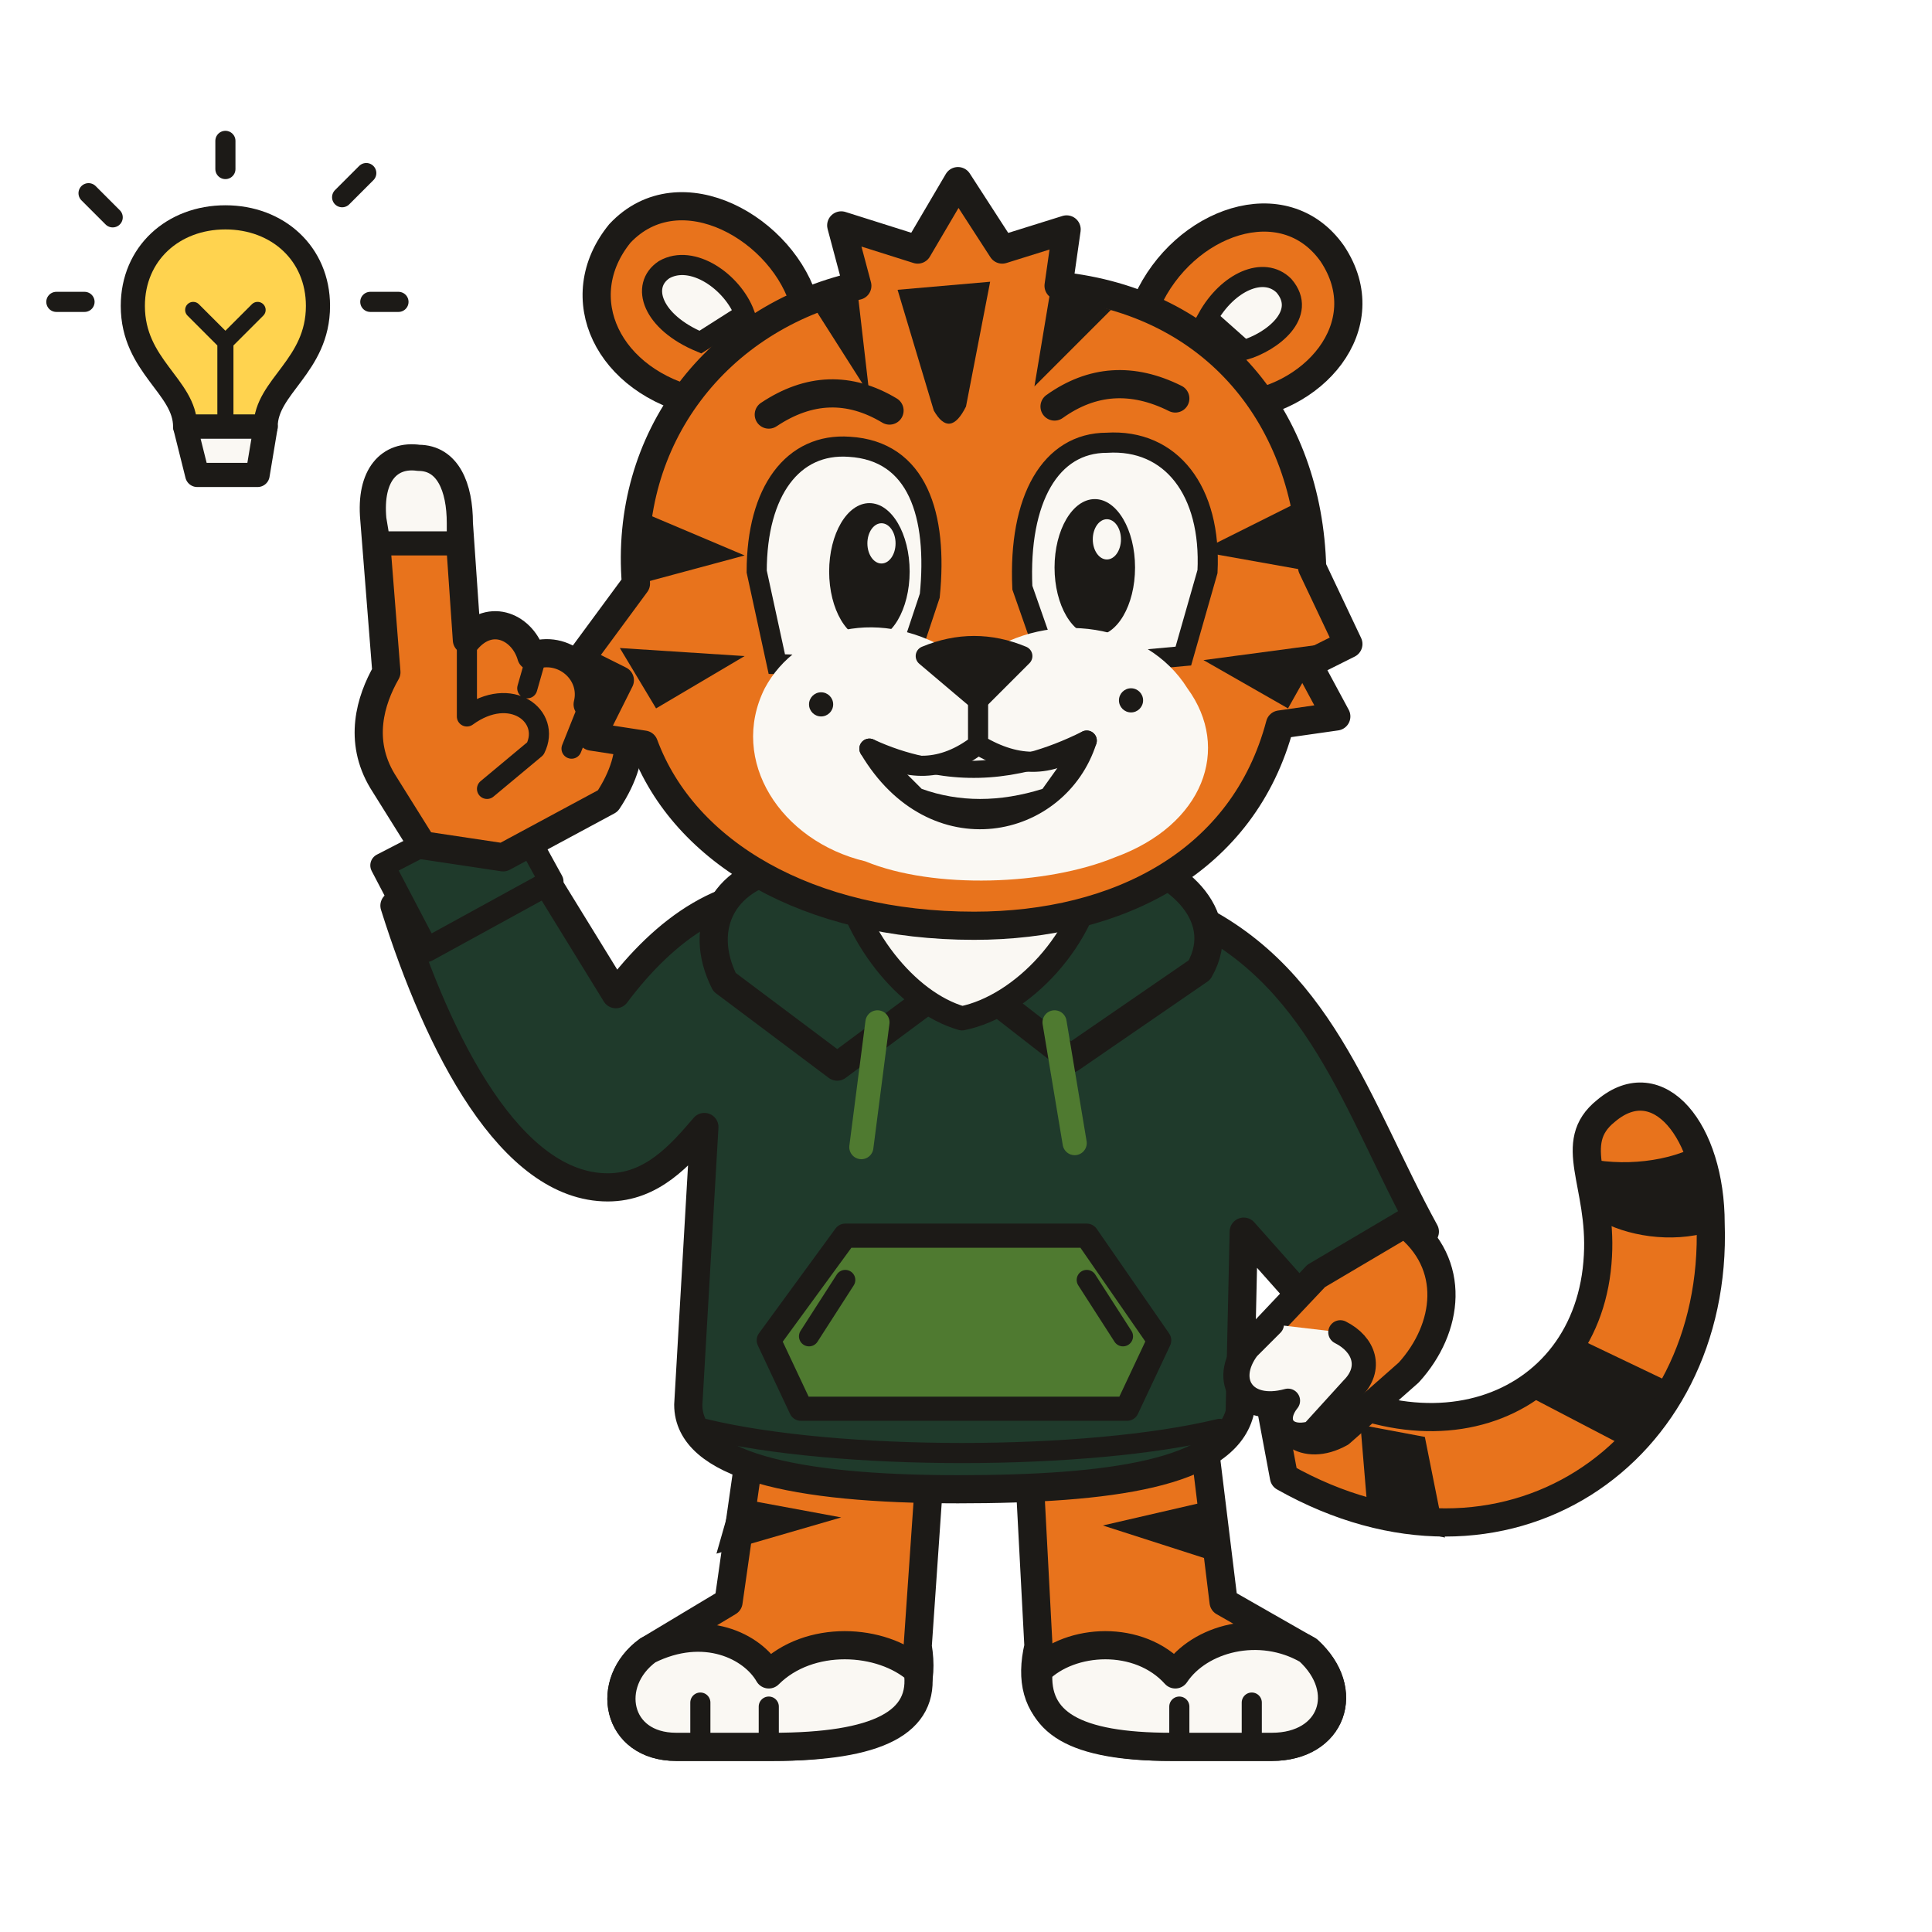
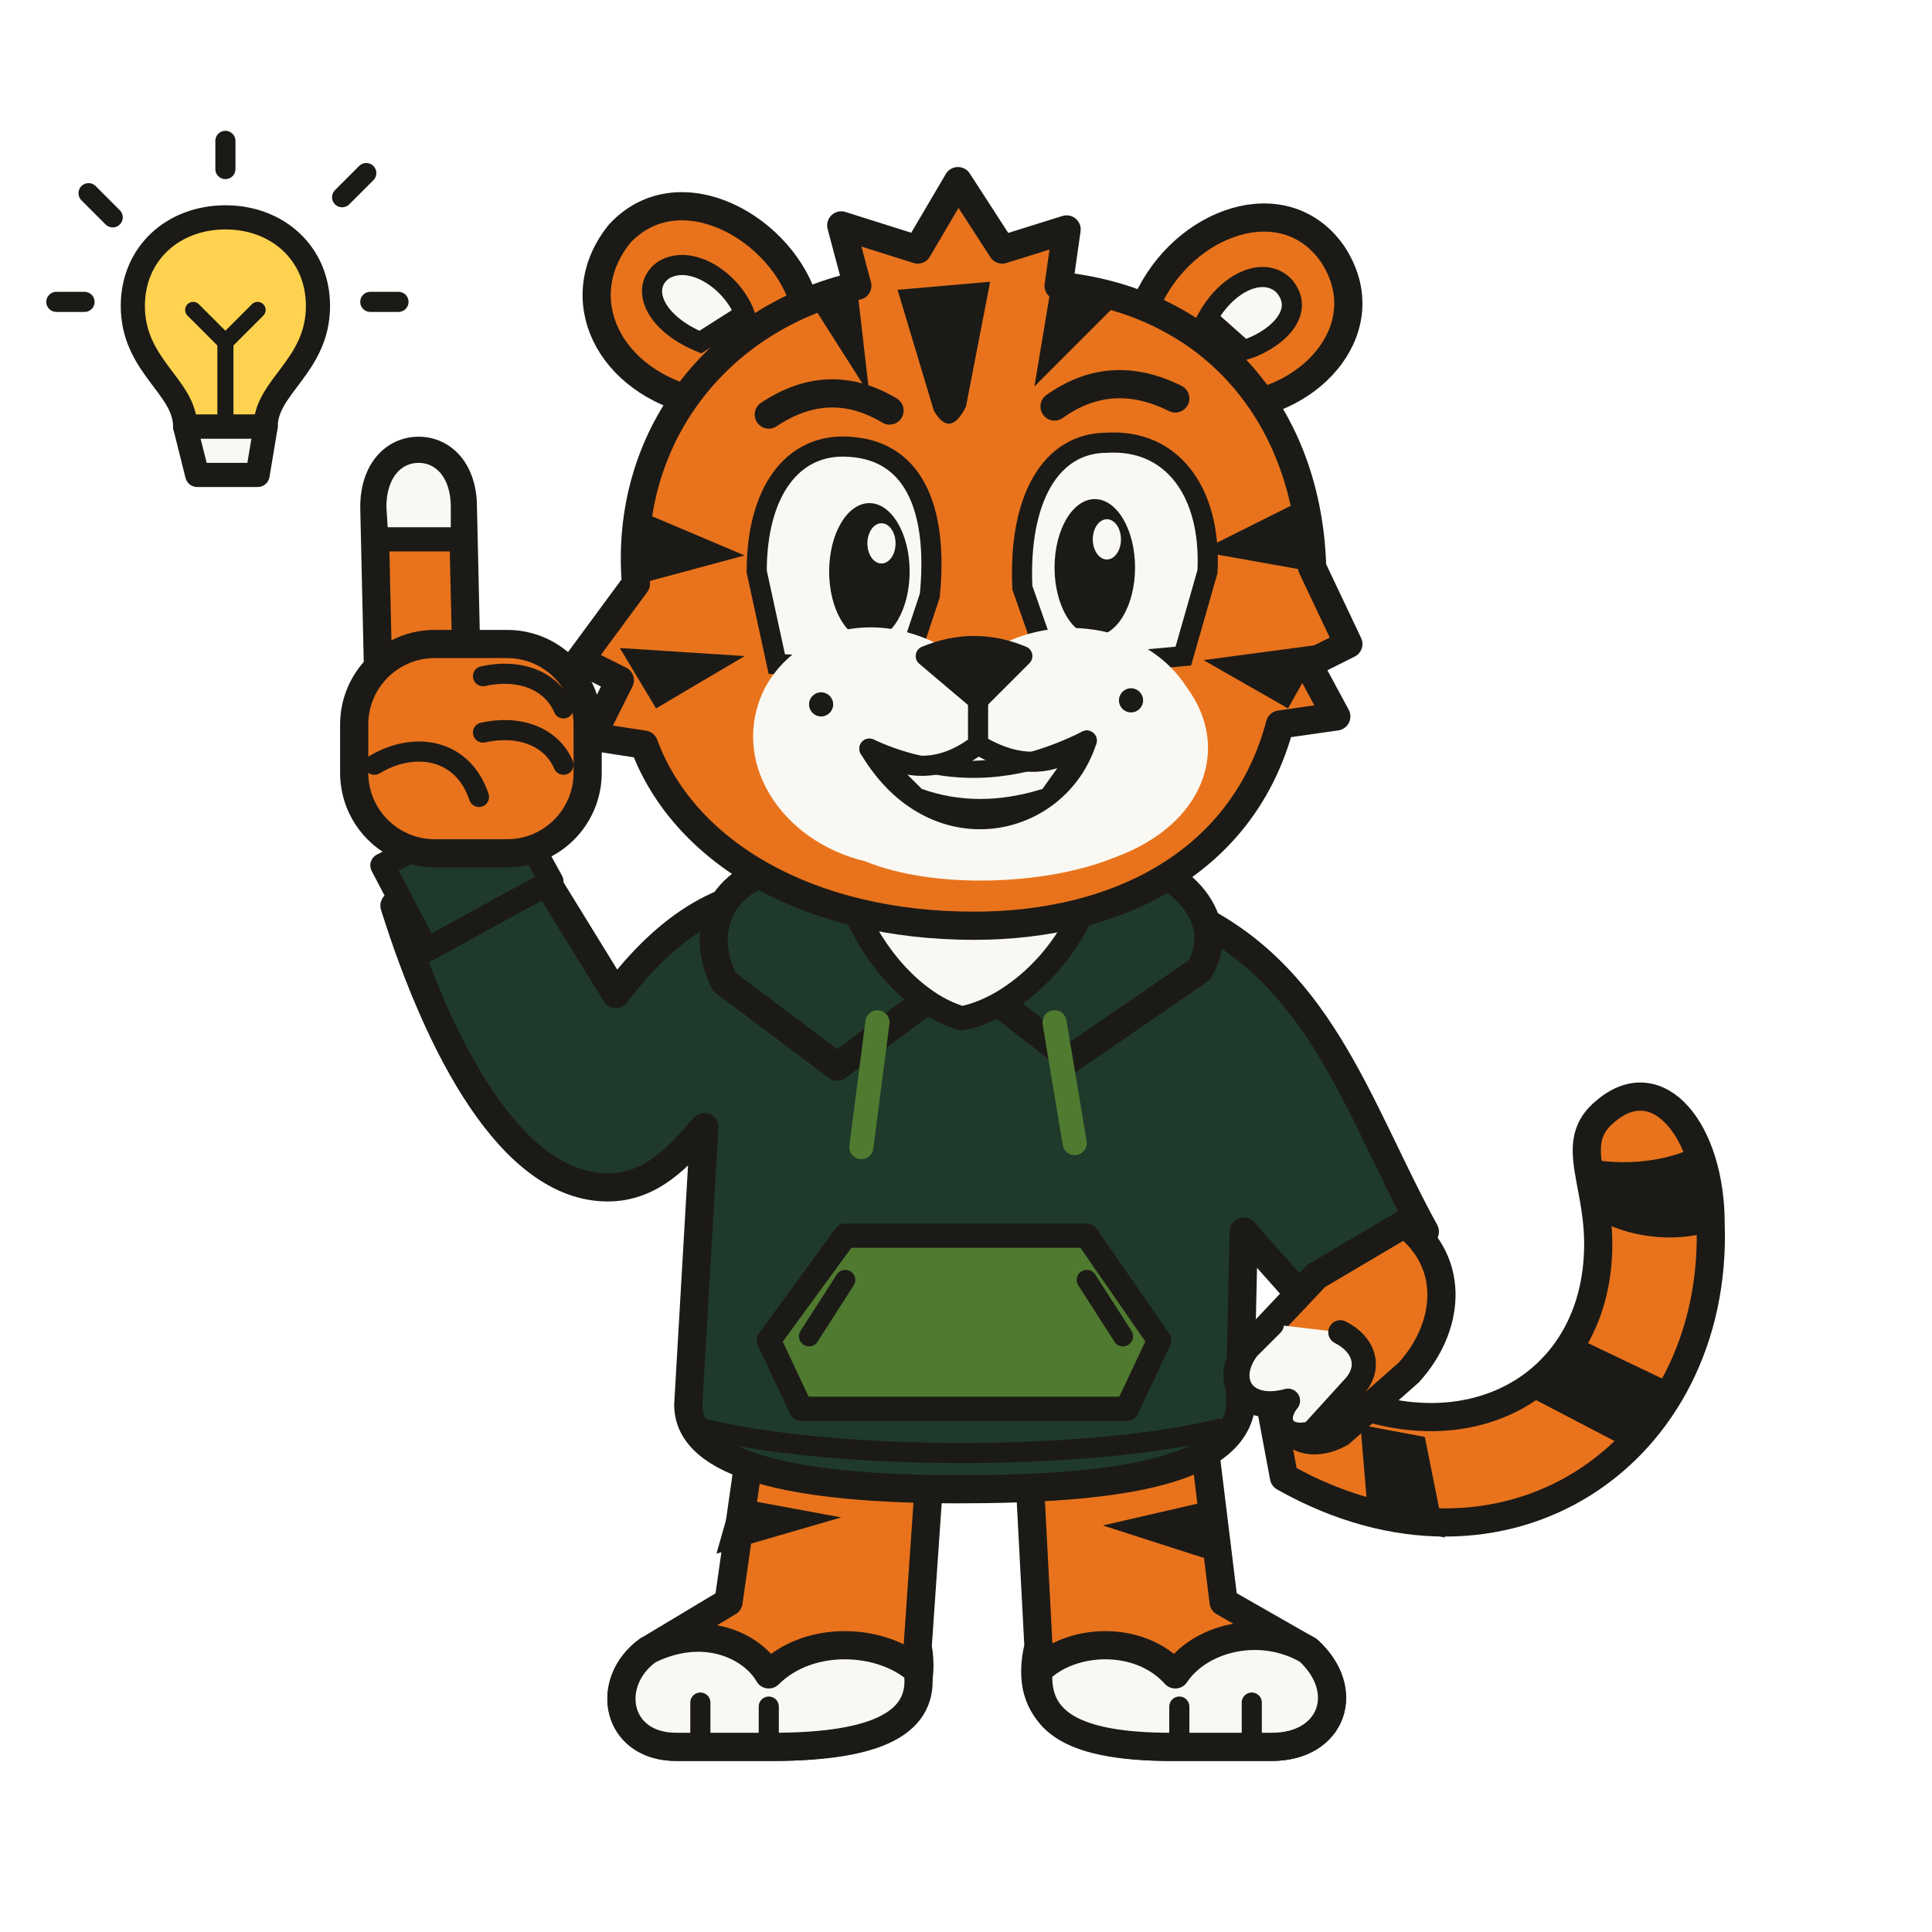
<svg xmlns="http://www.w3.org/2000/svg" width="480" height="480" viewBox="16 16 480 480" fill="none">
  <g id="Generated illustration">
    <g id="tail">
      <path id="Vector" d="M329 351C368 383 411 367 413 328C414 310 405 300 415 292C428 281 441 297 441 320C443 377 390 414 335 383L329 351Z" fill="#E8731C" stroke-width="7" stroke-linecap="round" stroke-linejoin="round" stroke="#1C1A17" />
      <path id="Vector_2" d="M407 303C417 306 429 305 437 301C440 308 441 315 441 322C431 325 420 323 413 319L407 303Z" fill="#1C1A17" />
      <path id="Vector_3" d="M407 348L430 359L419 375L396 363L407 348Z" fill="#1C1A17" />
      <path id="Vector_4" d="M370 373L375 398L356 394L354 370L370 373Z" fill="#1C1A17" />
    </g>
    <g id="legs">
      <path id="Vector_5" d="M204 365L248 367L244 425C247 443 234 450 208 450H184C169 450 166 434 177 426L197 414L204 365Z" fill="#E8731C" stroke-width="7" stroke-linejoin="round" stroke="#1C1A17" />
      <path id="Vector_6" d="M271 368L314 365L320 414L341 426C352 436 347 450 332 450H307C281 450 270 442 274 425L271 368Z" fill="#E8731C" stroke-width="7" stroke-linejoin="round" stroke="#1C1A17" />
      <path id="Vector_7" d="M198 388L225 393L194 402L198 388Z" fill="#1C1A17" />
      <path id="Vector_8" d="M316 389L290 395L318 404L316 389Z" fill="#1C1A17" />
      <path id="Vector_9" d="M177 426C191 419 203 425 207 432C217 422 235 423 244 431C246 444 234 450 208 450H184C169 450 166 434 177 426Z" fill="#FAF8F3" stroke-width="7" stroke-linejoin="round" stroke="#1C1A17" />
      <path id="Vector_10" d="M274 431C282 423 299 422 308 432C314 423 329 419 341 426C352 436 347 450 332 450H307C283 450 273 444 274 431Z" fill="#FAF8F3" stroke-width="7" stroke-linejoin="round" stroke="#1C1A17" />
      <path id="Vector_11" d="M190 439V447M207 440V447M309 440V447M327 439V447" stroke-width="5" stroke-linecap="round" stroke="#1C1A17" />
    </g>
    <g id="hoodie">
      <path id="Vector_12" d="M216 238C197 235 181 247 169 263L145 224L114 241C125 276 143 311 167 311C178 311 185 303 191 296L187 365C187 380 213 386 254 386C292 386 320 382 324 367L325 322L341 340L370 322C353 291 344 257 309 242L216 238Z" fill="#1F3A2B" stroke-width="7" stroke-linecap="round" stroke-linejoin="round" stroke="#1C1A17" />
      <path id="Vector_13" d="M213 231C196 233 189 246 196 260L224 281L255 258L282 279L314 257C322 243 307 231 294 229L213 231Z" fill="#1F3A2B" stroke-width="7" stroke-linejoin="round" stroke="#1C1A17" />
      <path id="Vector_14" d="M225 231H288C286 249 270 266 255 269C241 265 228 248 225 231Z" fill="#FAF8F3" stroke-width="6" stroke-linejoin="round" stroke="#1C1A17" />
      <path id="Vector_15" d="M226 323H286L304 349L296 366H215L207 349L226 323Z" fill="#4F7A30" stroke-width="6" stroke-linejoin="round" stroke="#1C1A17" />
      <path id="Vector_16" d="M226 334L217 348M286 334L295 348M191 371C224 379 286 379 319 371" stroke-width="5" stroke-linecap="round" stroke="#1C1A17" />
      <path id="Vector_17" d="M234 270L230 301M278 270L283 300" stroke-width="6" stroke-linecap="round" stroke="#4F7A30" />
      <path id="Vector_18" d="M111 231L142 215L153 235L122 252L111 231Z" fill="#1F3A2B" stroke-width="6" stroke-linejoin="round" stroke="#1C1A17" />
    </g>
    <g id="resting-paw">
      <path id="Vector_19" d="M343 333L365 320C378 330 376 346 366 357L349 372C340 377 333 371 336 364C325 367 320 359 326 351L343 333Z" fill="#E8731C" stroke-width="7" stroke-linejoin="round" stroke="#1C1A17" />
      <path id="Vector_20" d="M349 347C355 350 357 356 352 361L342 372C335 374 332 369 336 364C325 367 320 359 326 351L332 345" fill="#FAF8F3" stroke-width="6" stroke-linecap="round" stroke-linejoin="round" stroke="#1C1A17" />
    </g>
    <g id="tip-paw">
-       <path id="Vector_21" d="M121 226L111 210C105 200 108 190 112 183L109 145C108 134 113 129 120 130C127 130 130 137 130 146L132 175C138 168 146 172 148 179C156 176 164 183 162 191C174 191 175 203 167 215L141 229L121 226Z" fill="#E8731C" stroke-width="7" stroke-linecap="round" stroke-linejoin="round" stroke="#1C1A17" />
-       <path id="Vector_22" d="M110 151L109 145C108 134 113 129 120 130C127 130 130 137 130 146V151H110Z" fill="#FAF8F3" stroke-width="6" stroke-linejoin="round" stroke="#1C1A17" />
-       <path id="Vector_23" d="M132 177V194C143 186 153 194 149 202L137 212M149 180L147 187M162 192L158 202" stroke-width="5" stroke-linecap="round" stroke-linejoin="round" stroke="#1C1A17" />
+       <path id="finger" d="M110 186L109 142C109 133 114 128 120 128C126 128 131 133 131 142L132 186Z" fill="#E8731C" stroke-width="7" stroke-linecap="round" stroke-linejoin="round" stroke="#1C1A17" />
+       <path id="finger-tip" d="M109.5 150L109 142C109 133 114 128 120 128C126 128 131 133 131 142L131 150Z" fill="#FAF8F3" stroke-width="6" stroke-linejoin="round" stroke="#1C1A17" />
+       <rect id="fist" x="104" y="176" width="58" height="52" rx="20" fill="#E8731C" stroke-width="7" stroke-linejoin="round" stroke="#1C1A17" />
+       <path id="fist-lines" d="M136 184C145 182 153 185 156 192M136 198C145 196 153 199 156 206M109 206C119 200 131 202 135 214" stroke-width="5" stroke-linecap="round" stroke-linejoin="round" stroke="#1C1A17" />
    </g>
    <g id="ears">
      <path id="Vector_24" d="M190 116C167 111 157 90 170 74C185 58 211 73 216 92L190 116Z" fill="#E8731C" stroke-width="7" stroke="#1C1A17" />
      <path id="Vector_25" d="M190 101C178 96 175 87 181 83C188 79 198 86 201 94L190 101Z" fill="#FAF8F3" stroke-width="5" stroke="#1C1A17" />
      <path id="Vector_26" d="M301 91C310 71 335 62 347 79C359 97 342 116 322 117L301 91Z" fill="#E8731C" stroke-width="7" stroke="#1C1A17" />
      <path id="Vector_27" d="M316 95C321 86 330 82 335 87C341 94 332 101 325 103L316 95Z" fill="#FAF8F3" stroke-width="5" stroke="#1C1A17" />
    </g>
    <g id="head">
      <path id="Vector_28" d="M174 161C171 125 194 95 229 87L225 72L244 78L254 61L265 78L281 73L279 87C318 91 341 120 342 157L351 176L341 181L348 194L334 196C325 230 294 246 258 246C217 246 186 228 176 201L163 199L170 185L160 180L174 161Z" fill="#E8731C" stroke-width="7" stroke-linecap="round" stroke-linejoin="round" stroke="#1C1A17" />
      <path id="Vector_29" d="M239 88L248 118C250.667 122.667 253.333 122.333 256 117L262 86L239 88ZM277 88L273 112L292 93L277 88ZM218 92L232 114L229 88L218 92Z" fill="#1C1A17" />
      <path id="Vector_30" d="M175 143L201 154L175 161V143ZM170 177L201 179L179 192L170 177ZM340 140L314 153L342 158L340 140ZM345 176L315 180L336 192L345 176Z" fill="#1C1A17" />
      <path id="Vector_31" d="M204 158C204 138 213 126 227 127C244 128 249 144 247 164L241 182L209 181L204 158Z" fill="#FAF8F3" stroke-width="5" stroke="#1C1A17" />
      <path id="Vector_32" d="M270 162C269 140 277 126 291 126C307 125 317 138 316 158L310 179L277 182L270 162Z" fill="#FAF8F3" stroke-width="5" stroke="#1C1A17" />
      <path id="Vector_33" d="M232 175C237.523 175 242 167.389 242 158C242 148.611 237.523 141 232 141C226.477 141 222 148.611 222 158C222 167.389 226.477 175 232 175Z" fill="#1C1A17" />
      <path id="Vector_34" d="M288 174C293.523 174 298 166.389 298 157C298 147.611 293.523 140 288 140C282.477 140 278 147.611 278 157C278 166.389 282.477 174 288 174Z" fill="#1C1A17" />
      <path id="Vector_35" d="M235 156C236.933 156 238.5 153.761 238.5 151C238.5 148.239 236.933 146 235 146C233.067 146 231.5 148.239 231.5 151C231.5 153.761 233.067 156 235 156Z" fill="#FAF8F3" />
      <path id="Vector_36" d="M291 155C292.933 155 294.5 152.761 294.5 150C294.5 147.239 292.933 145 291 145C289.067 145 287.5 147.239 287.5 150C287.5 152.761 289.067 155 291 155Z" fill="#FAF8F3" />
      <path id="Vector_37" d="M207 119C217 112.333 227 112 237 118M278 117C287.333 110.333 297.333 109.667 308 115" stroke-width="7" stroke-linecap="round" stroke="#1C1A17" />
      <path id="Vector_38" d="M254 179C235 166 214 172 206 187C197 205 210 225 231 230C248 237 276 236 293 229C315 221 322 202 311 187C301 171 277 167 260 179H254Z" fill="#FAF8F3" />
      <path id="Vector_39" d="M246 179C254 175.667 262 175.667 270 179L259 190L246 179Z" fill="#1C1A17" stroke-width="5" stroke-linejoin="round" stroke="#1C1A17" />
      <path id="Vector_40" d="M232 202C249.333 210 267.333 209.333 286 200C279 222 248 229 232 202Z" fill="#1C1A17" stroke-width="5" stroke-linejoin="round" stroke="#1C1A17" />
      <path id="Vector_41" d="M239 206C252.333 210.667 266 210.333 280 205L275 212C264.333 215.333 254.333 215.333 245 212L239 206Z" fill="#FAF8F3" />
      <path id="Vector_42" d="M259 190V201M259 201C250.333 207.667 241.333 208 232 202M259 201C269 207 278 206.667 286 200" stroke-width="5" stroke-linecap="round" stroke="#1C1A17" />
      <path id="Vector_43" d="M220 194C221.657 194 223 192.657 223 191C223 189.343 221.657 188 220 188C218.343 188 217 189.343 217 191C217 192.657 218.343 194 220 194Z" fill="#1C1A17" />
      <path id="Vector_44" d="M297 193C298.657 193 300 191.657 300 190C300 188.343 298.657 187 297 187C295.343 187 294 188.343 294 190C294 191.657 295.343 193 297 193Z" fill="#1C1A17" />
    </g>
    <g id="idea-bulb">
      <path id="Vector_45" d="M62 122C62 112 49 107 49 92C49 79 59 70 72 70C85 70 95 79 95 92C95 107 82 112 82 122H62Z" fill="#FFD34F" stroke-width="6" stroke-linejoin="round" stroke="#1C1A17" />
      <path id="Vector_46" d="M72 120V101M72 101L64 93M72 101L80 93" stroke-width="4" stroke-linecap="round" stroke-linejoin="round" stroke="#1C1A17" />
      <path id="Vector_47" d="M62 122H82L80 134H65L62 122Z" fill="#FAF8F3" stroke-width="6" stroke-linejoin="round" stroke="#1C1A17" />
      <path id="Vector_48" d="M72 51V58M38 64L44 70M30 91H37M101 65L107 59M108 91H115" stroke-width="5" stroke-linecap="round" stroke="#1C1A17" />
    </g>
  </g>
</svg>
